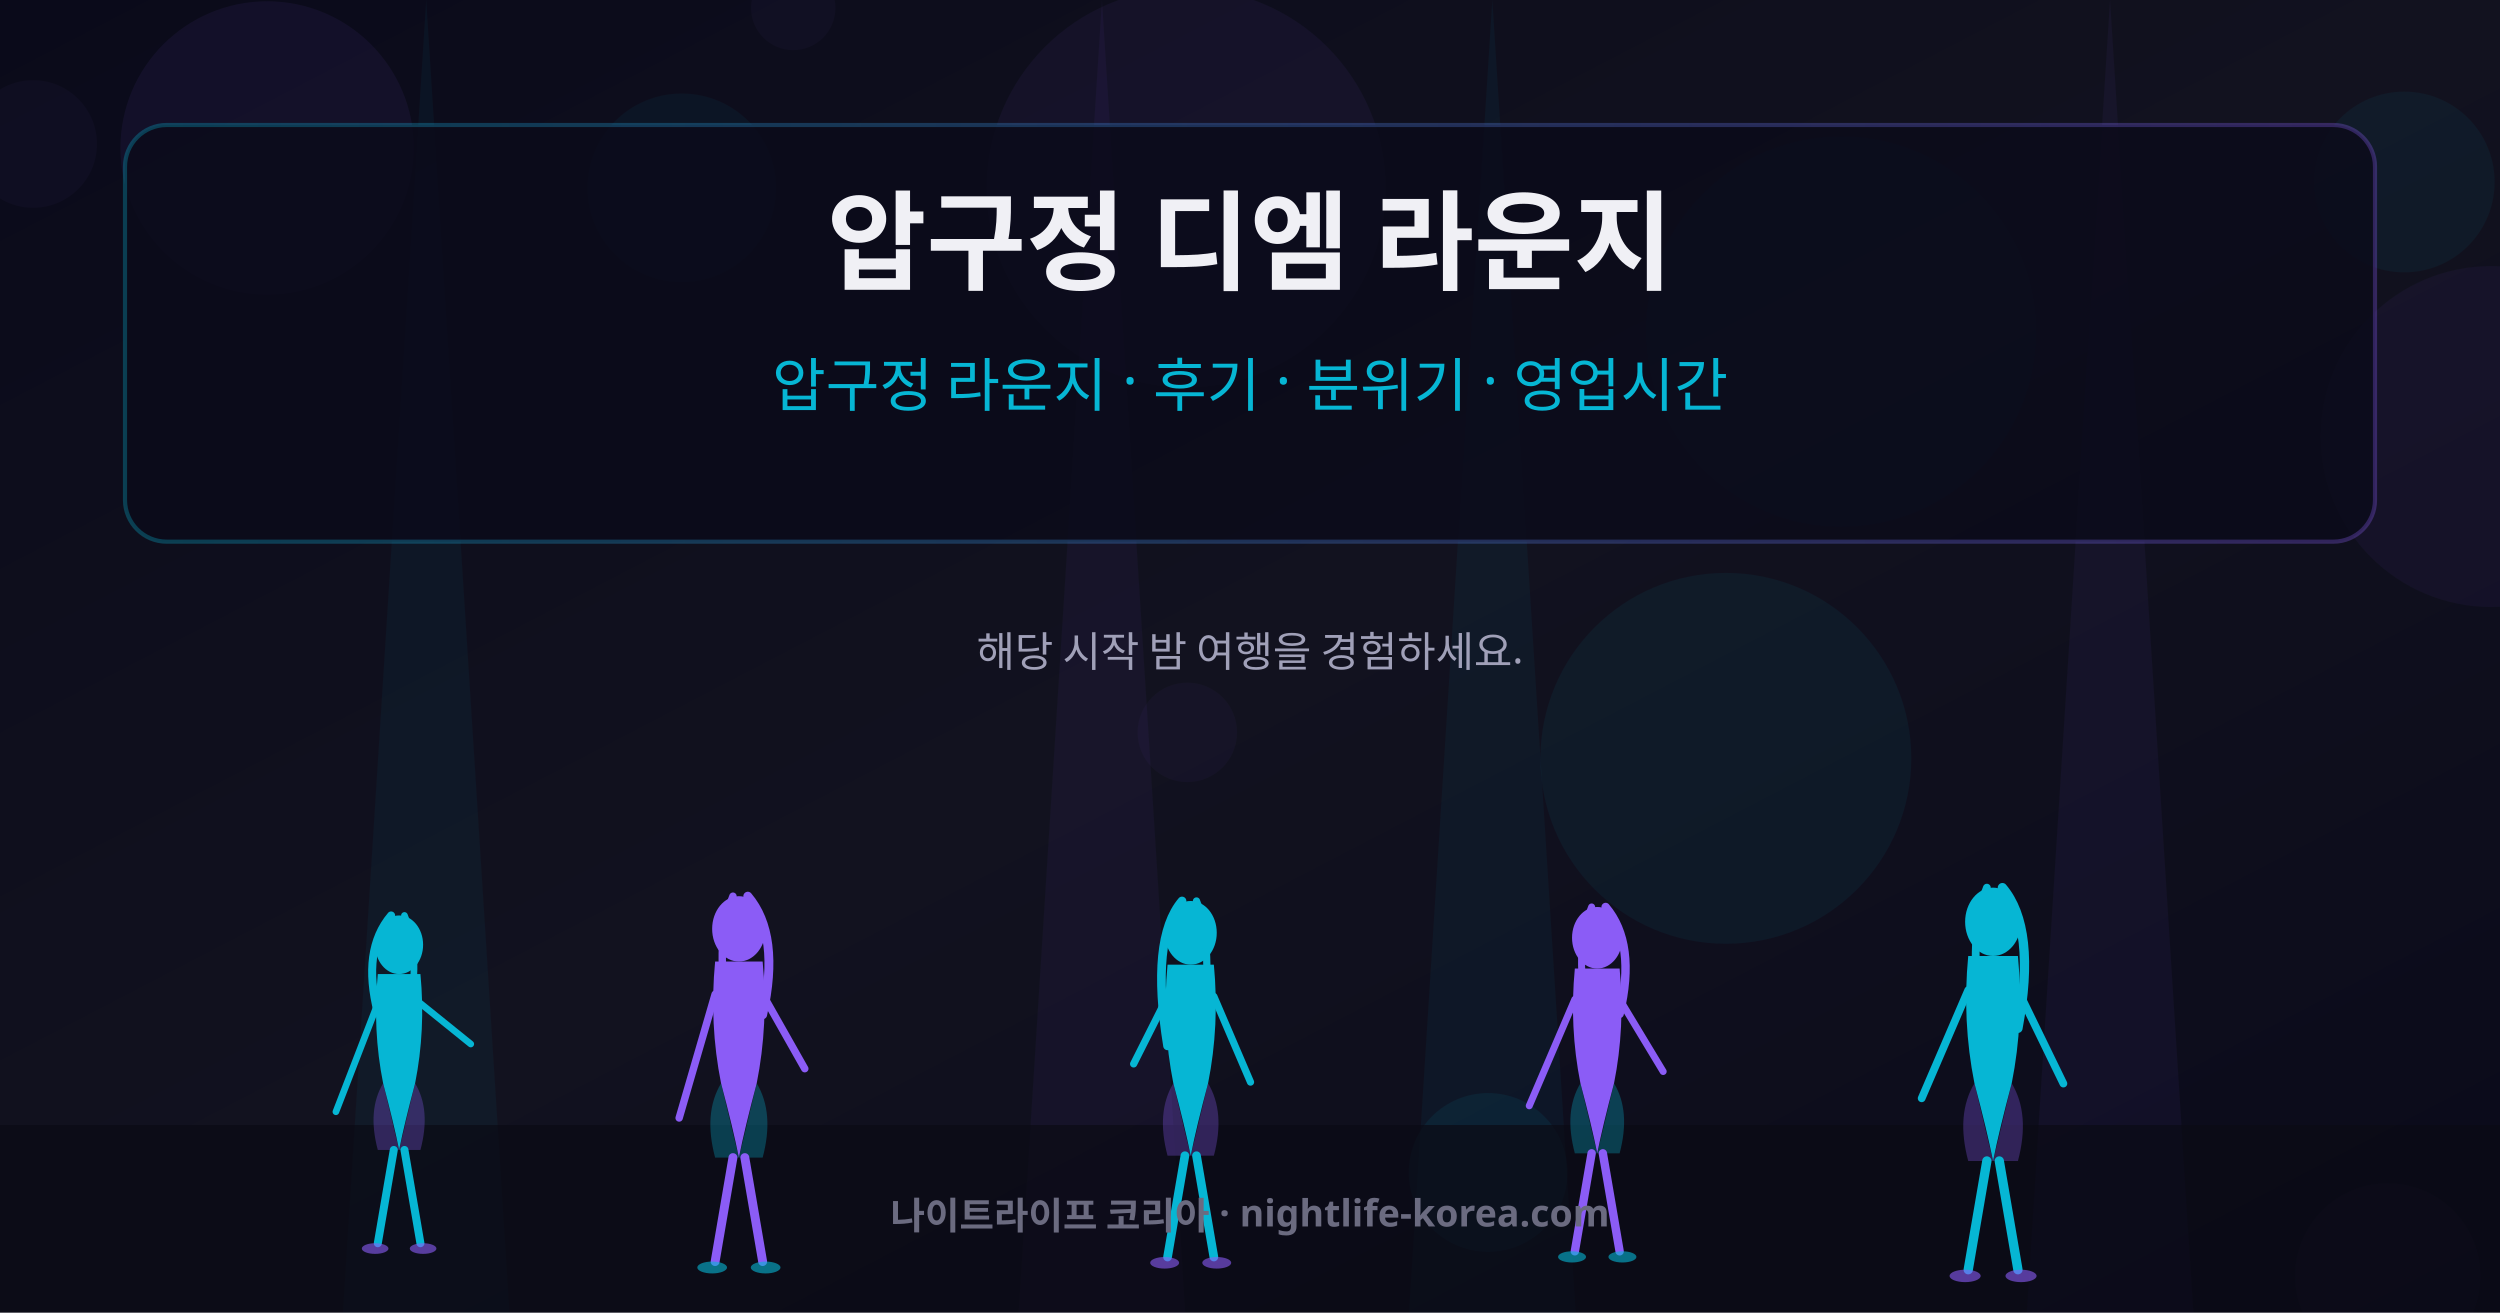
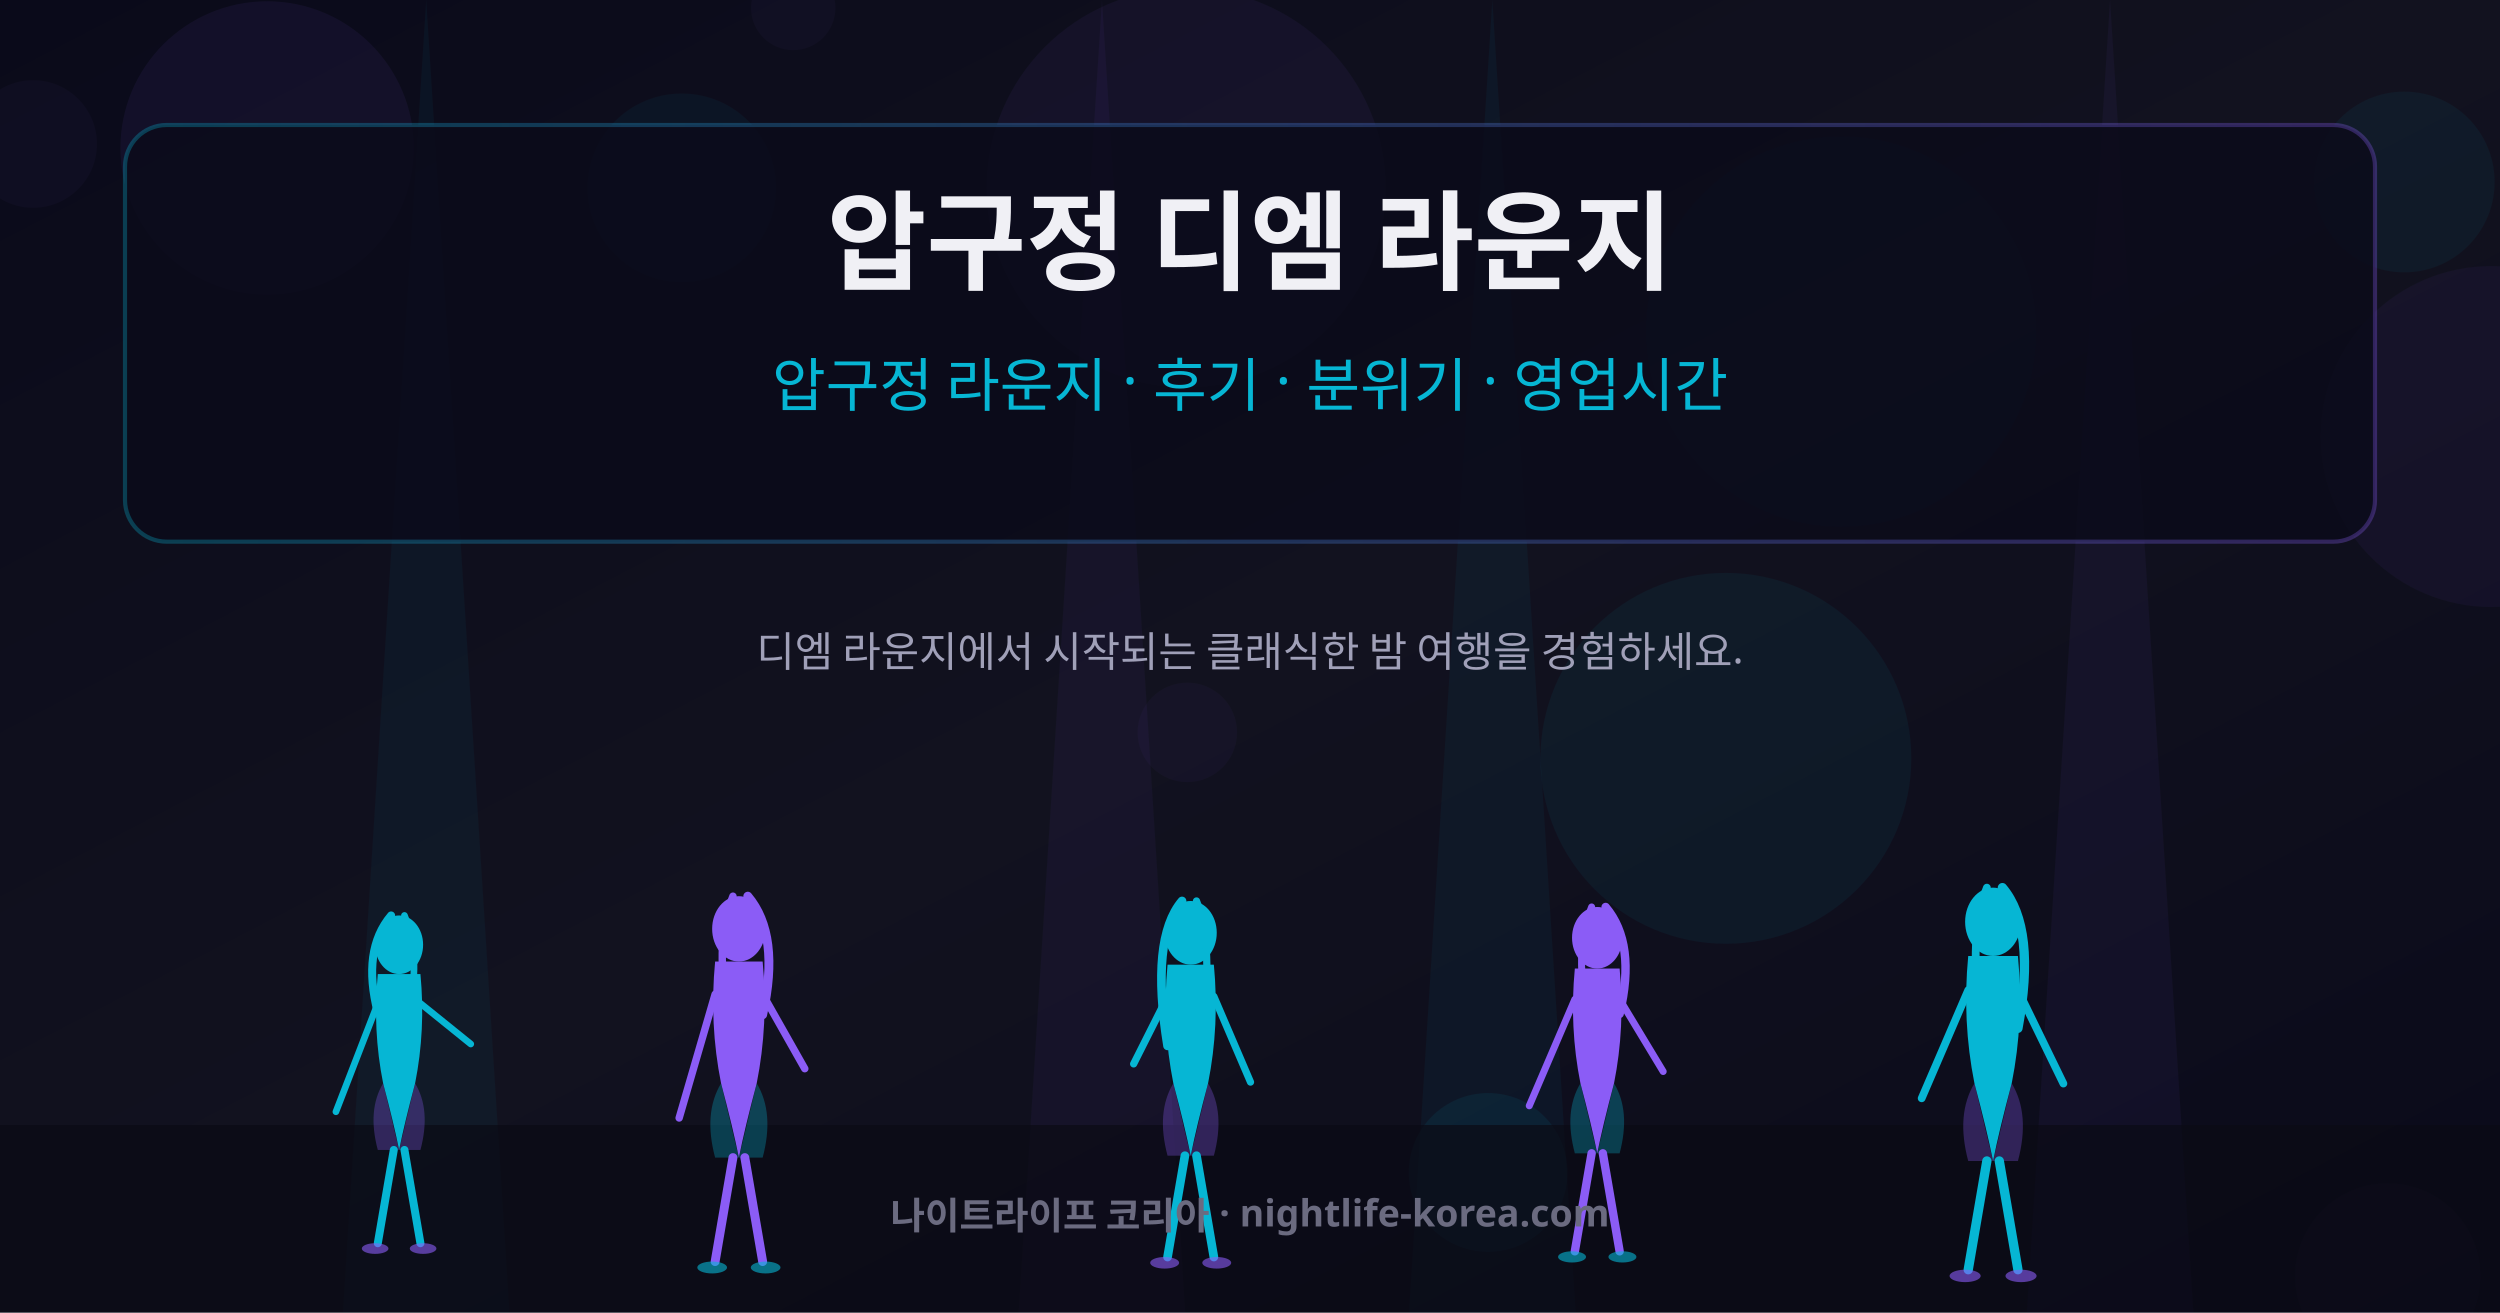
<svg xmlns="http://www.w3.org/2000/svg" viewBox="0 0 1200 630" width="1200" height="630">
  <defs>
    <linearGradient id="ogbg" x1="0%" y1="0%" x2="100%" y2="100%">
      <stop offset="0%" style="stop-color:#0a0a1a" />
      <stop offset="50%" style="stop-color:#12121f" />
      <stop offset="100%" style="stop-color:#0a0a1a" />
    </linearGradient>
    <linearGradient id="ogtxt" x1="0%" y1="0%" x2="100%" y2="0%">
      <stop offset="0%" style="stop-color:#06b6d4" />
      <stop offset="100%" style="stop-color:#8b5cf6" />
    </linearGradient>
  </defs>
  <rect width="1200" height="630" fill="url(#ogbg)" />
  <polygon points="204.579,0 164.579,630 244.579,630" fill="#06b6d4" opacity="0.048" />
  <polygon points="528.941,0 488.941,630 568.941,630" fill="#8b5cf6" opacity="0.049" />
  <polygon points="716.317,0 676.317,630 756.317,630" fill="#06b6d4" opacity="0.051" />
  <polygon points="1012.815,0 972.815,630 1052.815,630" fill="#8b5cf6" opacity="0.054" />
  <circle cx="1195.849" cy="209.543" r="81.846" fill="#8b5cf6" opacity="0.05" />
  <circle cx="714.293" cy="562.776" r="38.101" fill="#06b6d4" opacity="0.077" />
  <circle cx="128.228" cy="71.033" r="70.415" fill="#8b5cf6" opacity="0.068" />
  <circle cx="380.755" cy="3.812" r="20.265" fill="#8b5cf6" opacity="0.034" />
  <circle cx="327.243" cy="90.174" r="45.295" fill="#06b6d4" opacity="0.048" />
  <circle cx="569.917" cy="351.544" r="23.88" fill="#8b5cf6" opacity="0.037" />
  <circle cx="883.763" cy="159.161" r="93.695" fill="#06b6d4" opacity="0.058" />
  <circle cx="569.334" cy="90.132" r="95.742" fill="#8b5cf6" opacity="0.057" />
  <circle cx="828.417" cy="364.004" r="89.008" fill="#06b6d4" opacity="0.059" />
  <circle cx="1146.125" cy="612.479" r="44.478" fill="#8b5cf6" opacity="0.039" />
  <circle cx="15.919" cy="69.113" r="30.634" fill="#8b5cf6" opacity="0.033" />
  <circle cx="1154.044" cy="87.356" r="43.379" fill="#06b6d4" opacity="0.055" />
  <rect x="0" y="540" width="1200" height="90" fill="#0a0a14" opacity="0.7" />
  <g transform="translate(191.576,520) scale(1.279129)">
    <ellipse cx="0" cy="-52" rx="9" ry="11" fill="#06b6d4" />
    <path d="M-3,-63 Q-14,-50 -8,-26.558" stroke="#06b6d4" stroke-width="3" fill="none" stroke-linecap="round" />
    <path d="M2,-63 Q8,-48 4,-29.558" stroke="#06b6d4" stroke-width="2.5" fill="none" stroke-linecap="round" />
    <path d="M-8,-41 Q-10,-20 -6,0 Q-2,15 0,25 Q2,15 6,0 Q10,-20 8,-41 Z" fill="#06b6d4" />
    <path d="M-6,0 Q-12,10 -8,25 L0,25 Z" fill="#8b5cf6" opacity="0.3" />
    <path d="M6,0 Q12,10 8,25 L0,25 Z" fill="#8b5cf6" opacity="0.3" />
    <line x1="-2" y1="25" x2="-8" y2="60" stroke="#06b6d4" stroke-width="3" stroke-linecap="round" />
    <line x1="2" y1="25" x2="8" y2="60" stroke="#06b6d4" stroke-width="3" stroke-linecap="round" />
    <ellipse cx="-9" cy="62" rx="5" ry="2" fill="#8b5cf6" opacity="0.6" />
    <ellipse cx="9" cy="62" rx="5" ry="2" fill="#8b5cf6" opacity="0.6" />
    <line x1="-8" y1="-30" x2="-23.72" y2="10.663" stroke="#06b6d4" stroke-width="2.5" stroke-linecap="round" />
    <line x1="8" y1="-30" x2="26.886" y2="-14.755" stroke="#06b6d4" stroke-width="2.5" stroke-linecap="round" />
  </g>
  <g transform="translate(354.6647,520) scale(1.425845)">
    <ellipse cx="0" cy="-52" rx="9" ry="11" fill="#8b5cf6" />
    <path d="M3,-63 Q14,-50 8,-23.096" stroke="#8b5cf6" stroke-width="3" fill="none" stroke-linecap="round" />
    <path d="M-2,-63 Q-8,-48 -4,-26.096" stroke="#8b5cf6" stroke-width="2.5" fill="none" stroke-linecap="round" />
    <path d="M-8,-41 Q-10,-20 -6,0 Q-2,15 0,25 Q2,15 6,0 Q10,-20 8,-41 Z" fill="#8b5cf6" />
    <path d="M-6,0 Q-12,10 -8,25 L0,25 Z" fill="#06b6d4" opacity="0.3" />
    <path d="M6,0 Q12,10 8,25 L0,25 Z" fill="#06b6d4" opacity="0.3" />
    <line x1="-2" y1="25" x2="-8" y2="60" stroke="#8b5cf6" stroke-width="3" stroke-linecap="round" />
    <line x1="2" y1="25" x2="8" y2="60" stroke="#8b5cf6" stroke-width="3" stroke-linecap="round" />
    <ellipse cx="-9" cy="62" rx="5" ry="2" fill="#06b6d4" opacity="0.6" />
    <ellipse cx="9" cy="62" rx="5" ry="2" fill="#06b6d4" opacity="0.6" />
    <line x1="-8" y1="-30" x2="-20.111" y2="11.667" stroke="#8b5cf6" stroke-width="2.5" stroke-linecap="round" />
    <line x1="8" y1="-30" x2="22.182" y2="-4.932" stroke="#8b5cf6" stroke-width="2.5" stroke-linecap="round" />
  </g>
  <g transform="translate(571.5377,520) scale(1.389414)">
    <ellipse cx="0" cy="-52" rx="9" ry="11" fill="#06b6d4" />
    <path d="M-3,-63 Q-14,-50 -8,-12.947" stroke="#06b6d4" stroke-width="3" fill="none" stroke-linecap="round" />
    <path d="M2,-63 Q8,-48 4,-15.947" stroke="#06b6d4" stroke-width="2.5" fill="none" stroke-linecap="round" />
    <path d="M-8,-41 Q-10,-20 -6,0 Q-2,15 0,25 Q2,15 6,0 Q10,-20 8,-41 Z" fill="#06b6d4" />
    <path d="M-6,0 Q-12,10 -8,25 L0,25 Z" fill="#8b5cf6" opacity="0.3" />
    <path d="M6,0 Q12,10 8,25 L0,25 Z" fill="#8b5cf6" opacity="0.3" />
    <line x1="-2" y1="25" x2="-8" y2="60" stroke="#06b6d4" stroke-width="3" stroke-linecap="round" />
    <line x1="2" y1="25" x2="8" y2="60" stroke="#06b6d4" stroke-width="3" stroke-linecap="round" />
    <ellipse cx="-9" cy="62" rx="5" ry="2" fill="#8b5cf6" opacity="0.6" />
    <ellipse cx="9" cy="62" rx="5" ry="2" fill="#8b5cf6" opacity="0.6" />
    <line x1="-8" y1="-30" x2="-19.715" y2="-6.715" stroke="#06b6d4" stroke-width="2.5" stroke-linecap="round" />
    <line x1="8" y1="-30" x2="20.662" y2="-0.433" stroke="#06b6d4" stroke-width="2.5" stroke-linecap="round" />
  </g>
  <g transform="translate(766.6706,520) scale(1.343705)">
    <ellipse cx="0" cy="-52" rx="9" ry="11" fill="#8b5cf6" />
    <path d="M3,-63 Q14,-50 8,-24.809" stroke="#8b5cf6" stroke-width="3" fill="none" stroke-linecap="round" />
    <path d="M-2,-63 Q-8,-48 -4,-27.809" stroke="#8b5cf6" stroke-width="2.5" fill="none" stroke-linecap="round" />
    <path d="M-8,-41 Q-10,-20 -6,0 Q-2,15 0,25 Q2,15 6,0 Q10,-20 8,-41 Z" fill="#8b5cf6" />
    <path d="M-6,0 Q-12,10 -8,25 L0,25 Z" fill="#06b6d4" opacity="0.3" />
    <path d="M6,0 Q12,10 8,25 L0,25 Z" fill="#06b6d4" opacity="0.3" />
    <line x1="-2" y1="25" x2="-8" y2="60" stroke="#8b5cf6" stroke-width="3" stroke-linecap="round" />
    <line x1="2" y1="25" x2="8" y2="60" stroke="#8b5cf6" stroke-width="3" stroke-linecap="round" />
    <ellipse cx="-9" cy="62" rx="5" ry="2" fill="#06b6d4" opacity="0.6" />
    <ellipse cx="9" cy="62" rx="5" ry="2" fill="#06b6d4" opacity="0.6" />
    <line x1="-8" y1="-30" x2="-24.278" y2="8.018" stroke="#8b5cf6" stroke-width="2.5" stroke-linecap="round" />
    <line x1="8" y1="-30" x2="23.554" y2="-4.23" stroke="#8b5cf6" stroke-width="2.5" stroke-linecap="round" />
  </g>
  <g transform="translate(956.6762,520) scale(1.490994)">
    <ellipse cx="0" cy="-52" rx="9" ry="11" fill="#06b6d4" />
    <path d="M3,-63 Q14,-50 8,-17.72" stroke="#06b6d4" stroke-width="3" fill="none" stroke-linecap="round" />
    <path d="M-2,-63 Q-8,-48 -4,-20.72" stroke="#06b6d4" stroke-width="2.5" fill="none" stroke-linecap="round" />
    <path d="M-8,-41 Q-10,-20 -6,0 Q-2,15 0,25 Q2,15 6,0 Q10,-20 8,-41 Z" fill="#06b6d4" />
    <path d="M-6,0 Q-12,10 -8,25 L0,25 Z" fill="#8b5cf6" opacity="0.3" />
    <path d="M6,0 Q12,10 8,25 L0,25 Z" fill="#8b5cf6" opacity="0.3" />
    <line x1="-2" y1="25" x2="-8" y2="60" stroke="#06b6d4" stroke-width="3" stroke-linecap="round" />
    <line x1="2" y1="25" x2="8" y2="60" stroke="#06b6d4" stroke-width="3" stroke-linecap="round" />
    <ellipse cx="-9" cy="62" rx="5" ry="2" fill="#8b5cf6" opacity="0.6" />
    <ellipse cx="9" cy="62" rx="5" ry="2" fill="#8b5cf6" opacity="0.6" />
    <line x1="-8" y1="-30" x2="-22.989" y2="4.817" stroke="#06b6d4" stroke-width="2.5" stroke-linecap="round" />
    <line x1="8" y1="-30" x2="22.636" y2="0.072" stroke="#06b6d4" stroke-width="2.5" stroke-linecap="round" />
  </g>
  <rect x="60" y="60" width="1080" height="200" rx="20" fill="#0a0a1a" opacity="0.85" />
  <rect x="60" y="60" width="1080" height="200" rx="20" fill="none" stroke="url(#ogtxt)" stroke-width="2" opacity="0.3" />
  <text x="600" y="135" text-anchor="middle" font-family="'Noto Sans KR',sans-serif" font-size="52" font-weight="800" fill="#f0f0f5">압구정 디엠 라운지</text>
  <text x="600" y="195" text-anchor="middle" font-family="'Noto Sans KR',sans-serif" font-size="28" font-weight="500" fill="#06b6d4">압구정 라운지 · 후기 · 분위기 · 영업시간</text>
  <rect x="60" y="290" width="auto" height="40" rx="20" fill="#06b6d4" opacity="0.15" />
-   <text x="600" y="320" text-anchor="middle" font-family="'Noto Sans KR',sans-serif" font-size="20" fill="#a0a0b8">해당 시작 밤 여행을 경험하세요.</text>
+   <text x="600" y="320" text-anchor="middle" font-family="'Noto Sans KR',sans-serif" font-size="20" fill="#a0a0b8">디엠 라운지에서 시작되는 클래식한 밤 여행을 경험하세요.</text>
  <text x="600" y="590" text-anchor="middle" font-family="'Noto Sans KR',sans-serif" font-size="18" font-weight="600" fill="#6b6b80">나이트라이프 코리아 · nightlife-korea.com</text>
</svg>
